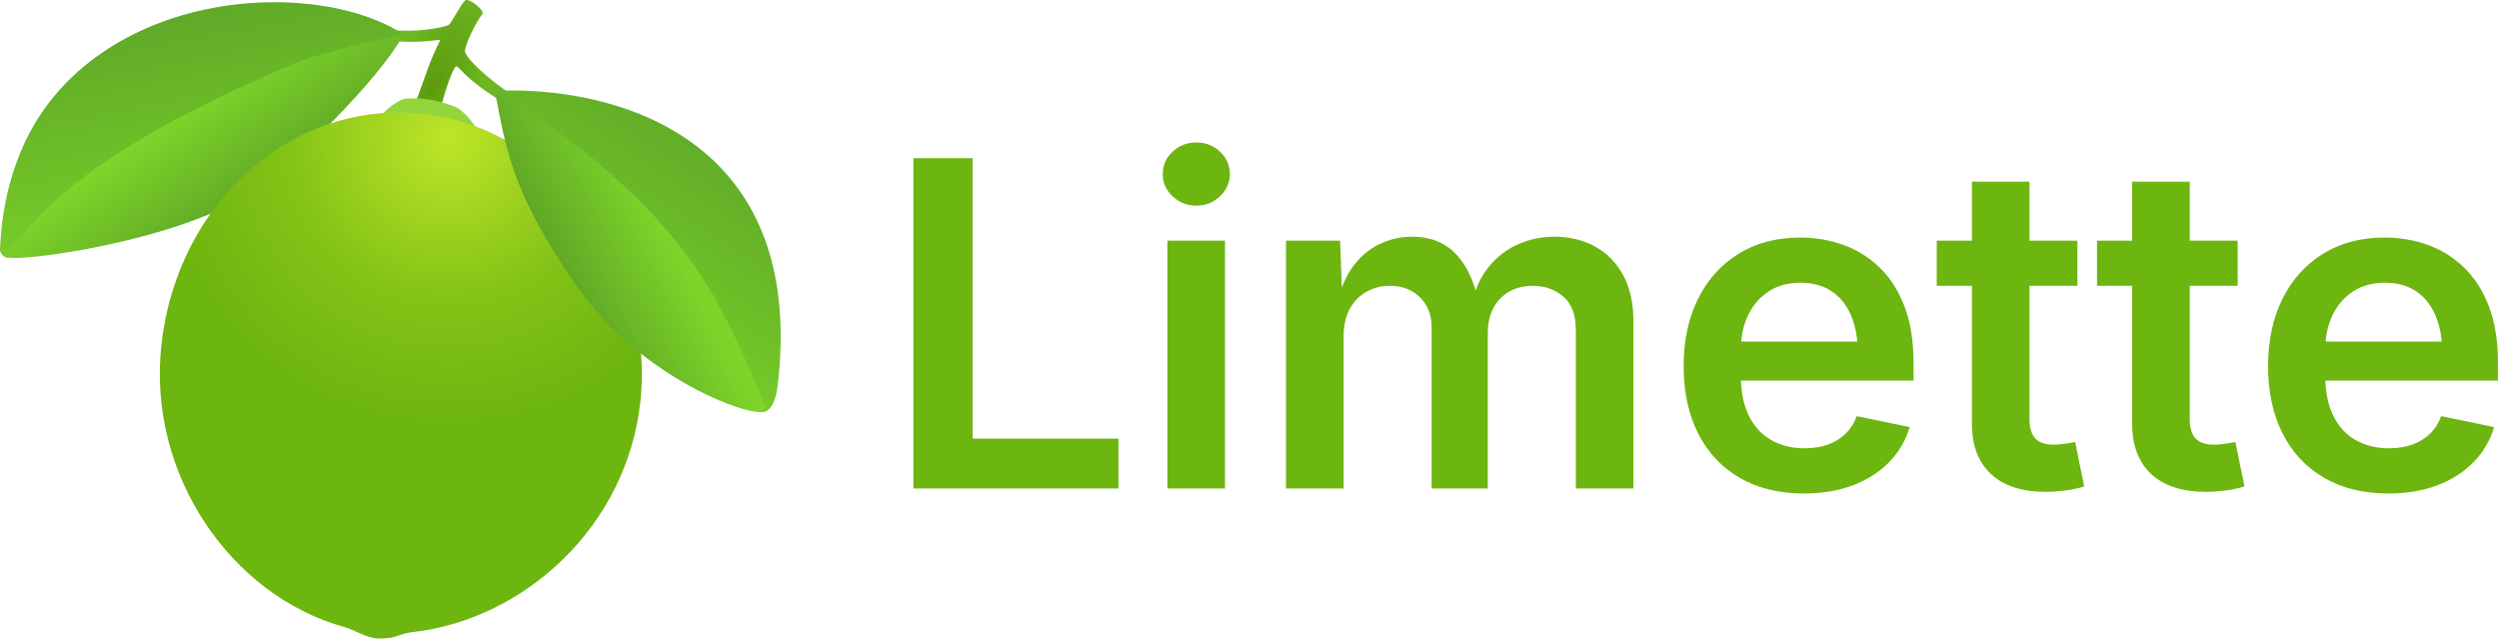
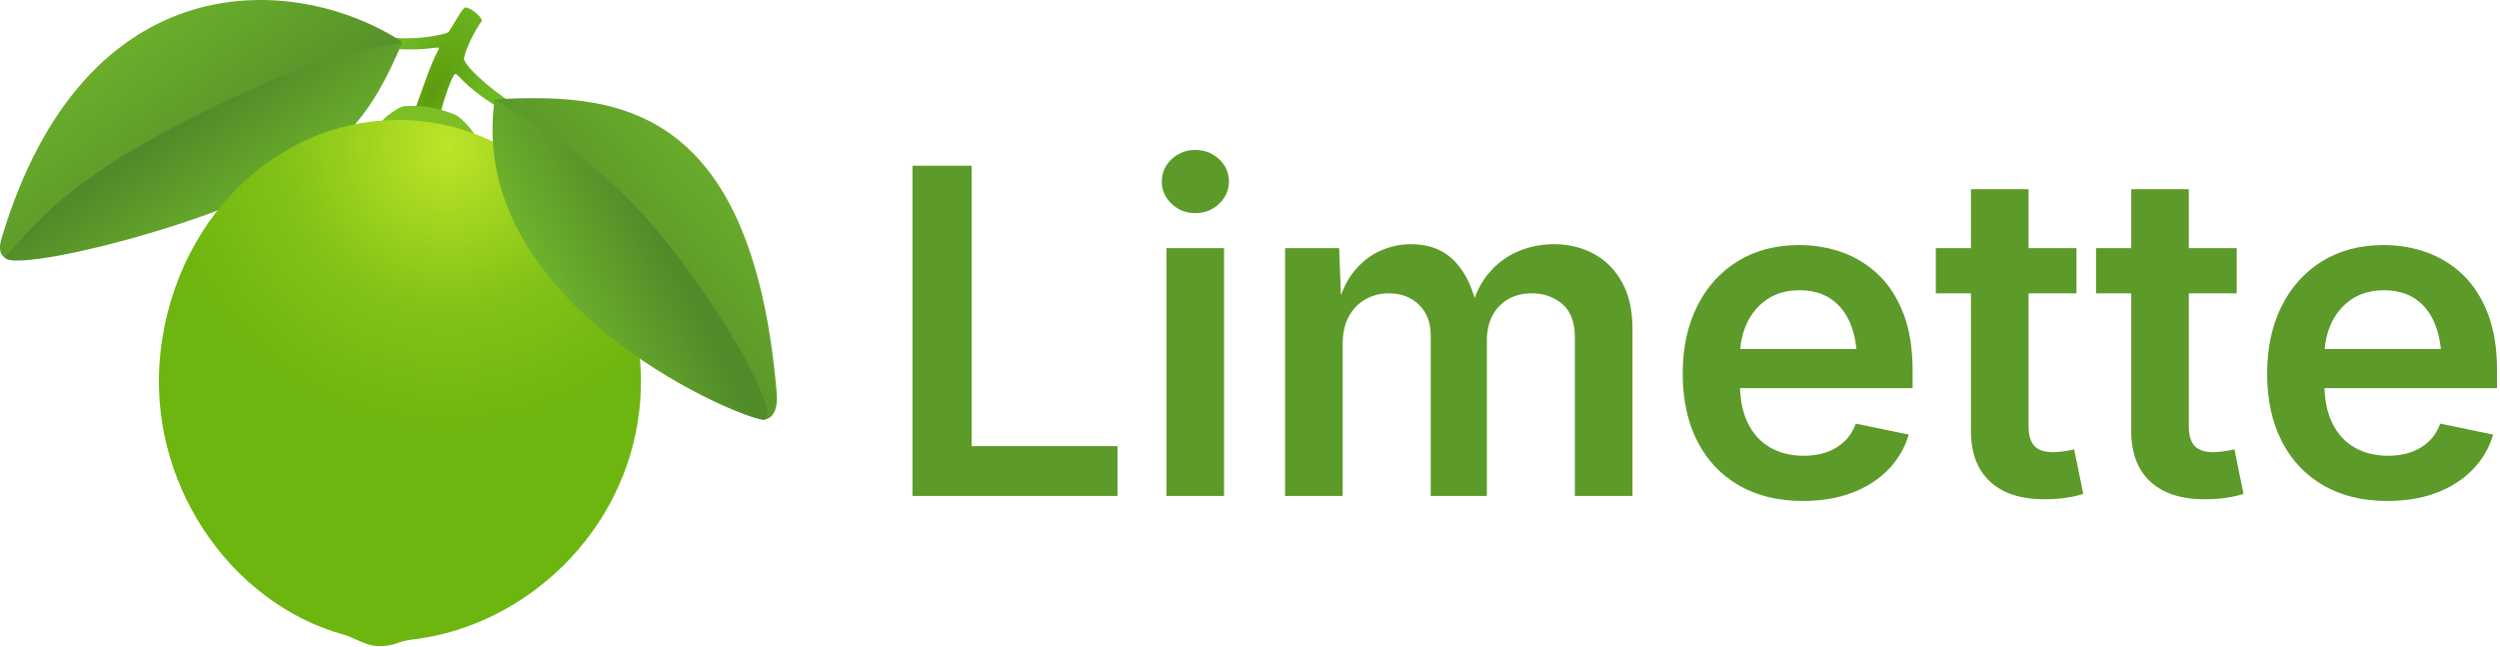
- <svg xmlns="http://www.w3.org/2000/svg" xml:space="preserve" style="fill-rule:evenodd;clip-rule:evenodd;stroke-linejoin:round;stroke-miterlimit:2" viewBox="0 0 1118 286">
-   <path d="M367.791 319.053c.922-.54 4.482-9.974 6.143-11.742 1.315-1.4 9.411 3.451 8.271 5.295-2.228 3.603-5.785 13.038-5.949 17.169-.065 1.638 6.097 7.866 20.371 15.829.572.319.041.843-.269 1.496-.407.858-1.673 3.161-2.02 2.999-17.463-8.153-20.229-13.819-21.305-12.913-1.372 1.153-3.411 10.661-4.356 16.632-.663 4.195-12.977 6.075-11.349-.485 2.66-10.72 4.103-18.42 7.289-26.664.619-1.603-5.393 1.831-19.355 2.213-.66.018-1.149-4.765-.517-4.797 11.494-.579 20.818-3.726 23.046-5.032Z" style="fill:url(#a)" transform="rotate(6.279 3091.105 -1357.797)" />
-   <path d="M343.104 361.395c-2.891.523 5.635-7.025 9.035-7.583 9.374-1.537 16.926-.296 22.707 1.07 3.97.938 13.148 8.729 9.148 7.929-21.618-4.321-28.586-3.638-40.89-1.416Z" style="fill:#92d53c" transform="matrix(.994 .10936 -.12692 1.15358 -123.748 -402.53)" />
-   <path d="M487.592 508.382c-.171.358-.889.426-1.056.351-.477-.21-.782-.744-2.175-2.891-7.619-11.74-12.143-45.298-35.277-89.114-11.911-22.56-52.139-61.686-54.189-68.2-.333-1.058 1.116-3.454 2.685-3.508 94.027-3.181 112.364 116.799 90.012 163.362Z" style="fill:url(#b)" transform="matrix(.08379 -1.20607 1.05441 .07325 -397.104 565.842)" />
-   <path d="M487.592 508.382c-.171.358-.889.426-1.056.351-.477-.21-.782-.744-2.175-2.891-7.619-11.74-12.143-45.298-35.277-89.114-11.911-22.56-51.793-61.633-53.843-68.148-.333-1.058.01-2.41.906-2.487 93.806-8.035 113.797 115.726 91.445 162.289Z" style="fill:url(#c)" transform="matrix(.08379 -1.20607 1.05441 .07325 -397.104 565.842)" />
-   <path d="M395.873 346.955c15.65 14.429 38.308 28.126 77.559 116.062 5.461 12.236 13.888 45.588 13.635 45.703-.068.031-.417.081-.551.006-17.586-9.803-47.899-40.527-60.142-57.434-20.823-28.758-33.818-100.476-31.277-104.126" style="fill:url(#d)" transform="matrix(.08379 -1.20607 1.05441 .07325 -397.104 565.842)" />
-   <path d="M376.663 377.874c43.134.13 83.837 46.274 83.837 101.865 0 48.358-31.063 88.425-68.299 98.124-5.569 1.451-5.214 3.326-11.599 3.995-4.188.438-8.002-2.212-12.04-2.956-39.648-7.297-72.547-50.42-72.547-100.873 0-55.592 35.142-100.293 80.648-100.155Z" style="fill:url(#e)" transform="matrix(1.30388 .14345 -.12622 1.14723 -253.422 -436.584)" />
-   <path d="M487.592 508.382c-.057.429-.889.426-1.056.351-.477-.21-.782-.744-2.175-2.891-7.619-11.74-12.143-45.298-35.277-89.114-11.911-22.56-40.012-53.572-54.083-68.117-.655-.678.028-6.884 9.35-6.324 85.54 5.135 90.831 109.275 83.241 166.095Z" style="fill:url(#f)" transform="matrix(.2082 -1.31092 -.86154 -.13683 558.619 749.374)" />
-   <path d="M396.319 346.337c31.154 29.184 48.393 47.457 68.986 96 13.628 32.126 22.015 66.268 21.762 66.383-.068.031-.417.081-.551.006-17.586-9.803-32.376-16.341-60.142-57.434-27.876-41.257-34.093-100.058-31.256-104.416" style="fill:url(#g)" transform="matrix(.2082 -1.31092 -.86154 -.13683 558.619 749.374)" />
-   <path d="M584.934 242.977V95.286h26.469v125.401h65.254v22.29h-91.723ZM698.55 242.977V132.159h25.772v110.818H698.55Zm12.886-126.479c-4.097 0-7.616-1.387-10.556-4.163-2.941-2.775-4.411-6.079-4.411-9.912 0-3.965 1.47-7.318 4.411-10.061 2.94-2.742 6.459-4.113 10.556-4.113 4.163 0 7.715 1.371 10.656 4.113 2.94 2.743 4.41 6.063 4.41 9.962s-1.47 7.236-4.41 10.011c-2.941 2.776-6.493 4.163-10.656 4.163ZM751.624 242.977V132.159h24.196l.992 26.636h-1.887c1.615-6.56 4.088-11.926 7.418-16.095 3.33-4.17 7.228-7.264 11.694-9.282a33.66 33.66 0 0 1 14.015-3.027c7.989 0 14.449 2.513 19.379 7.541 4.929 5.027 8.407 12.404 10.431 22.132h-3.092c1.536-6.598 4.138-12.097 7.807-16.496 3.668-4.4 8.033-7.696 13.094-9.888 5.061-2.193 10.46-3.289 16.198-3.289 6.648 0 12.627 1.447 17.938 4.342 5.31 2.894 9.51 7.144 12.602 12.749 3.091 5.605 4.637 12.524 4.637 20.757v74.738h-25.764v-70.78c0-6.854-1.878-11.875-5.634-15.061-3.757-3.187-8.275-4.781-13.557-4.781-4.146 0-7.735.893-10.765 2.677-3.031 1.785-5.36 4.251-6.988 7.397-1.628 3.147-2.443 6.804-2.443 10.973v69.575h-25.121v-71.923c0-5.67-1.751-10.204-5.253-13.602-3.502-3.398-8-5.097-13.493-5.097-3.748 0-7.195.871-10.34 2.614-3.146 1.742-5.649 4.293-7.51 7.651-1.861 3.358-2.792 7.502-2.792 12.431v67.926h-25.762ZM983.312 245.213c-11.108 0-20.688-2.337-28.738-7.012-8.05-4.675-14.238-11.274-18.566-19.799-4.327-8.524-6.491-18.576-6.491-30.156 0-11.389 2.138-21.394 6.414-30.015 4.276-8.621 10.324-15.353 18.145-20.196 7.822-4.842 17.004-7.263 27.548-7.263 6.785 0 13.226 1.093 19.326 3.281 6.09 2.187 11.5 5.552 16.22 10.094 4.72 4.542 8.43 10.336 11.13 17.383 2.71 7.047 4.06 15.442 4.06 25.186v8.04h-90.678v-17.492h77.818l-12.04 5.193c0-6.269-.97-11.765-2.9-16.487-1.94-4.722-4.807-8.401-8.611-11.034-3.804-2.634-8.531-3.951-14.182-3.951s-10.463 1.338-14.436 4.014c-3.973 2.676-7.001 6.249-9.084 10.717-2.082 4.468-3.124 9.435-3.124 14.901v12.118c0 7.004 1.189 12.913 3.566 17.725 2.378 4.812 5.717 8.438 10.017 10.879 4.3 2.441 9.286 3.661 14.956 3.661 3.767 0 7.191-.538 10.271-1.615 3.081-1.077 5.731-2.685 7.947-4.825 2.23-2.14 3.92-4.784 5.1-7.932l23.67 4.9c-1.77 5.932-4.81 11.125-9.12 15.581-4.31 4.455-9.69 7.919-16.14 10.393-6.454 2.474-13.812 3.711-22.078 3.711ZM1105.68 132.159v20.189h-62.93v-20.189h62.93Zm-47.2-26.366h25.76v105.976c0 4.005.86 6.945 2.58 8.82 1.72 1.875 4.55 2.813 8.51 2.813 1.15 0 2.69-.138 4.63-.414 1.94-.277 3.51-.547 4.7-.811l4.06 19.884a49.83 49.83 0 0 1-8.67 1.861 69.66 69.66 0 0 1-8.57.549c-10.61 0-18.76-2.64-24.45-7.922-5.7-5.281-8.55-12.805-8.55-22.571V105.793ZM1177.38 132.159v20.189h-62.93v-20.189h62.93Zm-47.21-26.366h25.76v105.976c0 4.005.86 6.945 2.58 8.82 1.72 1.875 4.56 2.813 8.51 2.813 1.15 0 2.69-.138 4.63-.414 1.94-.277 3.51-.547 4.7-.811l4.06 19.884a49.918 49.918 0 0 1-8.66 1.861c-2.96.366-5.82.549-8.58.549-10.6 0-18.76-2.64-24.45-7.922-5.7-5.281-8.55-12.805-8.55-22.571V105.793ZM1244.78 245.213c-11.11 0-20.69-2.337-28.74-7.012-8.05-4.675-14.24-11.274-18.57-19.799-4.32-8.524-6.49-18.576-6.49-30.156 0-11.389 2.14-21.394 6.42-30.015 4.27-8.621 10.32-15.353 18.14-20.196 7.82-4.842 17.01-7.263 27.55-7.263 6.78 0 13.23 1.093 19.32 3.281 6.1 2.187 11.51 5.552 16.22 10.094 4.72 4.542 8.43 10.336 11.14 17.383 2.7 7.047 4.05 15.442 4.05 25.186v8.04h-90.67v-17.492h77.81l-12.04 5.193c0-6.269-.96-11.765-2.9-16.487-1.93-4.722-4.8-8.401-8.61-11.034-3.8-2.634-8.53-3.951-14.18-3.951s-10.46 1.338-14.43 4.014c-3.98 2.676-7 6.249-9.09 10.717-2.08 4.468-3.12 9.435-3.12 14.901v12.118c0 7.004 1.19 12.913 3.56 17.725 2.38 4.812 5.72 8.438 10.02 10.879 4.3 2.441 9.29 3.661 14.96 3.661 3.76 0 7.19-.538 10.27-1.615 3.08-1.077 5.73-2.685 7.95-4.825 2.22-2.14 3.92-4.784 5.09-7.932l23.67 4.9c-1.76 5.932-4.8 11.125-9.11 15.581-4.32 4.455-9.7 7.919-16.15 10.393-6.45 2.474-13.81 3.711-22.07 3.711Z" style="fill:#6db50f;fill-rule:nonzero" transform="translate(-176.289 -24.538)" />
+ <svg xmlns="http://www.w3.org/2000/svg" xml:space="preserve" style="fill-rule:evenodd;clip-rule:evenodd;stroke-linejoin:round;stroke-miterlimit:2" viewBox="0 0 1118 289">
+   <path d="M200.327 14.531c.976-.436 5.546-9.424 7.391-11 1.459-1.247 8.977 4.46 7.641 6.168-2.607 3.338-7.175 12.328-7.79 16.416-.243 1.621 5.2 8.486 18.518 17.961.533.38-.052.843-.431 1.458-.499.808-2.009 2.96-2.336 2.761-16.466-10.015-18.596-15.949-19.765-15.167-1.49.997-4.557 10.225-6.148 16.057-1.118 4.097-13.564 4.619-11.229-1.724 3.817-10.364 6.093-17.86 10.161-25.707.791-1.525-5.56 1.23-19.481.084-.657-.055-.621-4.862.011-4.825 11.489.681 21.101-1.427 23.458-2.482Z" style="fill:url(#a)" />
+   <path d="M171.012 55.243c-2.94.287 6.493-7.488 9.944-7.76 9.512-.747 16.862 1.51 22.434 3.718 3.827 1.516 11.962 11.507 8.088 10.147-20.941-7.349-27.954-7.323-40.466-6.105Z" style="fill:#7cbf25" />
+   <path d="M179.375 18.363c.362.233.374 1.104.282 1.301-.262.559-.851.888-3.231 2.411-13.018 8.329-48.781 11.327-96.919 36.019-24.786 12.713-66.414 59.19-73.683 58.336-3.993-.47-7.299-2.536-5.143-9.761C37.864-17.959 132.151-12.005 179.375 18.363Z" style="fill:url(#b)" />
+   <path d="M2.212 115.073c16.525-17.818 32.133-42.056 128.142-82.954 13.36-5.691 49.233-13.411 49.333-13.098.027.085.031.499-.04.666-14.026 33.181-25.289 42.3-44.142 55.827C103.439 98.522 6.006 122.689 2.212 115.073Z" style="fill:url(#c)" />
+   <path d="M189.586 54.313c56.225 6.338 103.474 65.114 96.457 128.89-6.104 55.478-51.664 96.988-101.438 102.774-7.446.865-7.219 3.068-15.629 2.918-5.516-.097-10.154-3.685-15.325-5.117-50.776-14.06-88.229-68.251-81.861-126.133 7.017-63.776 58.48-110.017 117.796-103.332Z" style="fill:url(#d)" />
+   <path d="M221.608 44.371c-.429.019-.405.707-.376.938.082.654.443 1.127 2.002 3.247 8.529 11.595 36.499 22.117 69.432 58.439 16.956 18.701 38.427 59.775 48.03 80.21.447.952 7.835.954 6.791-11.384-11.231-132.803-75.352-133.753-125.879-131.45Z" style="fill:url(#e)" />
+   <path d="M340.998 187.694c12.685 2.223-29.484-71.83-67.019-105.468-24.84-22.261-52.531-37.934-52.683-37.619-.041.085-.083.432-.108.62-11.873 88.819 103.851 139.67 119.81 142.467Z" style="fill:url(#f)" />
+   <path d="M408.226 221.794V74.103h26.469v125.401h65.254v22.29h-91.723ZM521.842 221.794V110.976h25.772v110.818h-25.772Zm12.886-126.479c-4.097 0-7.616-1.388-10.556-4.163-2.941-2.775-4.411-6.079-4.411-9.912 0-3.965 1.47-7.318 4.411-10.061 2.94-2.742 6.459-4.113 10.556-4.113 4.163 0 7.715 1.371 10.656 4.113 2.94 2.743 4.41 6.063 4.41 9.962s-1.47 7.236-4.41 10.011c-2.941 2.775-6.493 4.163-10.656 4.163ZM574.916 221.794V110.976h24.196l.992 26.636h-1.887c1.615-6.561 4.088-11.926 7.418-16.096 3.33-4.169 7.228-7.263 11.694-9.281a33.66 33.66 0 0 1 14.015-3.027c7.989 0 14.449 2.513 19.379 7.541 4.929 5.027 8.407 12.404 10.431 22.131h-3.092c1.536-6.597 4.138-12.096 7.807-16.495 3.668-4.4 8.033-7.696 13.094-9.889 5.061-2.192 10.46-3.288 16.198-3.288 6.648 0 12.627 1.447 17.937 4.342 5.311 2.894 9.511 7.144 12.603 12.749 3.091 5.605 4.637 12.524 4.637 20.757v74.738h-25.764v-70.781c0-6.853-1.878-11.874-5.634-15.061-3.757-3.186-8.275-4.78-13.557-4.78-4.146 0-7.735.893-10.765 2.677-3.031 1.785-5.36 4.251-6.988 7.397-1.628 3.147-2.443 6.804-2.443 10.972v69.576h-25.121V149.87c0-5.669-1.751-10.203-5.253-13.601-3.502-3.398-8-5.097-13.493-5.097-3.748 0-7.195.871-10.34 2.614-3.146 1.742-5.649 4.292-7.51 7.651-1.861 3.358-2.792 7.502-2.792 12.431v67.926h-25.762ZM806.604 224.03c-11.108 0-20.688-2.337-28.738-7.012-8.05-4.675-14.238-11.274-18.566-19.799-4.327-8.524-6.491-18.576-6.491-30.156 0-11.389 2.138-21.395 6.414-30.016 4.276-8.62 10.324-15.352 18.145-20.195 7.822-4.842 17.004-7.263 27.548-7.263 6.785 0 13.226 1.093 19.323 3.281 6.097 2.187 11.504 5.552 16.222 10.094 4.718 4.542 8.429 10.336 11.133 17.383 2.705 7.047 4.057 15.442 4.057 25.186v8.04h-90.677v-17.492h77.814l-12.037 5.193c0-6.269-.967-11.765-2.902-16.487-1.935-4.723-4.804-8.401-8.608-11.035-3.804-2.633-8.531-3.95-14.182-3.95s-10.463 1.338-14.436 4.014c-3.973 2.676-7.001 6.248-9.084 10.717-2.082 4.468-3.124 9.435-3.124 14.901v12.118c0 7.004 1.189 12.913 3.566 17.725 2.378 4.812 5.717 8.438 10.017 10.879 4.3 2.441 9.286 3.661 14.956 3.661 3.767 0 7.191-.538 10.271-1.615 3.081-1.077 5.731-2.686 7.951-4.825 2.221-2.14 3.918-4.784 5.092-7.932l23.67 4.9c-1.766 5.932-4.804 11.125-9.115 15.58-4.312 4.456-9.693 7.92-16.144 10.394-6.451 2.474-13.809 3.711-22.075 3.711ZM928.975 110.976v20.188h-62.929v-20.188h62.929ZM881.77 84.61h25.764v105.976c0 4.005.859 6.945 2.577 8.82s4.554 2.813 8.508 2.813c1.148 0 2.693-.138 4.634-.414 1.941-.277 3.508-.547 4.7-.811l4.059 19.884a50.004 50.004 0 0 1-8.666 1.861 69.717 69.717 0 0 1-8.576.549c-10.605 0-18.756-2.64-24.453-7.922-5.698-5.281-8.547-12.805-8.547-22.571V84.61ZM1000.67 110.976v20.188h-62.932v-20.188h62.932ZM953.463 84.61h25.763v105.976c0 4.005.859 6.945 2.577 8.82 1.719 1.875 4.554 2.813 8.508 2.813 1.148 0 2.693-.138 4.634-.414 1.941-.277 3.508-.547 4.7-.811l4.065 19.884a50.19 50.19 0 0 1-8.672 1.861 69.717 69.717 0 0 1-8.576.549c-10.605 0-18.756-2.64-24.453-7.922-5.698-5.281-8.546-12.805-8.546-22.571V84.61ZM1068.07 224.03c-11.11 0-20.69-2.337-28.74-7.012-8.05-4.675-14.24-11.274-18.57-19.799-4.32-8.524-6.49-18.576-6.49-30.156 0-11.389 2.14-21.395 6.42-30.016 4.27-8.62 10.32-15.352 18.14-20.195 7.82-4.842 17.01-7.263 27.55-7.263 6.79 0 13.23 1.093 19.32 3.281 6.1 2.187 11.51 5.552 16.23 10.094 4.71 4.542 8.43 10.336 11.13 17.383 2.7 7.047 4.06 15.442 4.06 25.186v8.04h-90.68v-17.492h77.81l-12.03 5.193c0-6.269-.97-11.765-2.91-16.487-1.93-4.723-4.8-8.401-8.6-11.035-3.81-2.633-8.54-3.95-14.19-3.95s-10.46 1.338-14.43 4.014c-3.97 2.676-7 6.248-9.09 10.717-2.08 4.468-3.12 9.435-3.12 14.901v12.118c0 7.004 1.19 12.913 3.57 17.725 2.37 4.812 5.71 8.438 10.01 10.879 4.3 2.441 9.29 3.661 14.96 3.661 3.77 0 7.19-.538 10.27-1.615 3.08-1.077 5.73-2.686 7.95-4.825 2.22-2.14 3.92-4.784 5.09-7.932l23.67 4.9c-1.76 5.932-4.8 11.125-9.11 15.58-4.31 4.456-9.69 7.92-16.15 10.394-6.45 2.474-13.8 3.711-22.07 3.711Z" style="fill:#5c9a2a;fill-rule:nonzero" />
  <defs>
-     <linearGradient id="b" x1="0" x2="1" y1="0" y2="-.037" gradientTransform="matrix(112.652 -22.9876 37.1603 182.107 395.708 410.882)" gradientUnits="userSpaceOnUse">
-       <stop offset="0" style="stop-color:#7cd129;stop-opacity:1" />
-       <stop offset="1" style="stop-color:#579f27;stop-opacity:1" />
+     <linearGradient id="b" x1="0" x2="1" y1="0" y2="-.037" gradientTransform="matrix(-67.0327 -109.248 150.814 -103.867 68.87 122.041)" gradientUnits="userSpaceOnUse">
+       <stop offset="0" style="stop-color:#508a29;stop-opacity:1" />
+       <stop offset="1" style="stop-color:#75bd2c;stop-opacity:1" />
    </linearGradient>
-     <linearGradient id="c" x1="0" x2="1" y1="0" y2="-.037" gradientTransform="matrix(112.652 -22.9876 37.1603 182.107 395.708 410.882)" gradientUnits="userSpaceOnUse">
-       <stop offset="0" style="stop-color:#7cd129;stop-opacity:1" />
-       <stop offset="1" style="stop-color:#579f27;stop-opacity:1" />
+     <linearGradient id="c" x1="0" x2="1" y1="0" y2="-.073" gradientTransform="matrix(31.7292 65.7635 -102.54 66.0636 70.847 60.718)" gradientUnits="userSpaceOnUse">
+       <stop offset="0" style="stop-color:#508a29;stop-opacity:1" />
+       <stop offset="1" style="stop-color:#75bd2c;stop-opacity:1" />
    </linearGradient>
-     <linearGradient id="d" x1="0" x2="1" y1="0" y2="-.073" gradientTransform="matrix(-52.4462 34.2593 -60.3905 -92.4495 446.422 408.727)" gradientUnits="userSpaceOnUse">
-       <stop offset="0" style="stop-color:#7ed429;stop-opacity:1" />
-       <stop offset="1" style="stop-color:#529426;stop-opacity:1" />
+     <linearGradient id="e" x1="0" x2="1" y1="0" y2="-.219" gradientTransform="matrix(59.5779 -131.057 -116.763 -89.2428 286.59 177.765)" gradientUnits="userSpaceOnUse">
+       <stop offset="0" style="stop-color:#508a29;stop-opacity:1" />
+       <stop offset="1" style="stop-color:#75bd2c;stop-opacity:1" />
    </linearGradient>
-     <linearGradient id="f" x1="0" x2="1" y1="0" y2="-.151" gradientTransform="matrix(112.652 -22.9876 37.1603 182.107 395.708 410.882)" gradientUnits="userSpaceOnUse">
-       <stop offset="0" style="stop-color:#7cd129;stop-opacity:1" />
-       <stop offset="1" style="stop-color:#579f27;stop-opacity:1" />
+     <linearGradient id="f" x1="0" x2="1" y1="0" y2="-.245" gradientTransform="matrix(-40.4347 64.065 67.0765 91.8162 299.005 111.579)" gradientUnits="userSpaceOnUse">
+       <stop offset="0" style="stop-color:#508a29;stop-opacity:1" />
+       <stop offset="1" style="stop-color:#75bd2c;stop-opacity:1" />
    </linearGradient>
-     <linearGradient id="g" x1="0" x2="1" y1="0" y2="-.245" gradientTransform="matrix(-52.4462 34.2593 -60.3905 -92.4495 446.422 408.727)" gradientUnits="userSpaceOnUse">
-       <stop offset="0" style="stop-color:#7ed429;stop-opacity:1" />
-       <stop offset="1" style="stop-color:#529426;stop-opacity:1" />
-     </linearGradient>
-     <radialGradient id="a" cx="0" cy="0" r="1" gradientTransform="matrix(38.674 14.282 -37.8796 102.574 364.046 347.116)" gradientUnits="userSpaceOnUse">
+     <radialGradient id="a" cx="0" cy="0" r="1" gradientTransform="matrix(36.8802 18.4257 -48.8698 97.8158 193.536 42.016)" gradientUnits="userSpaceOnUse">
      <stop offset="0" style="stop-color:#5d9a0d;stop-opacity:1" />
      <stop offset=".46" style="stop-color:#6cb722;stop-opacity:1" />
      <stop offset="1" style="stop-color:#70bf28;stop-opacity:1" />
    </radialGradient>
-     <radialGradient id="e" cx="0" cy="0" r="1" gradientTransform="matrix(-97.4379 13.5382 -11.9118 -110.742 385.678 386.351)" gradientUnits="userSpaceOnUse">
+     <radialGradient id="d" cx="0" cy="0" r="1" gradientTransform="scale(-128.7654) rotate(-.691 -42.82 128.626)" gradientUnits="userSpaceOnUse">
      <stop offset="0" style="stop-color:#bde529;stop-opacity:1" />
      <stop offset=".55" style="stop-color:#84c317;stop-opacity:1" />
      <stop offset="1" style="stop-color:#6db50f;stop-opacity:1" />
    </radialGradient>
  </defs>
</svg>
